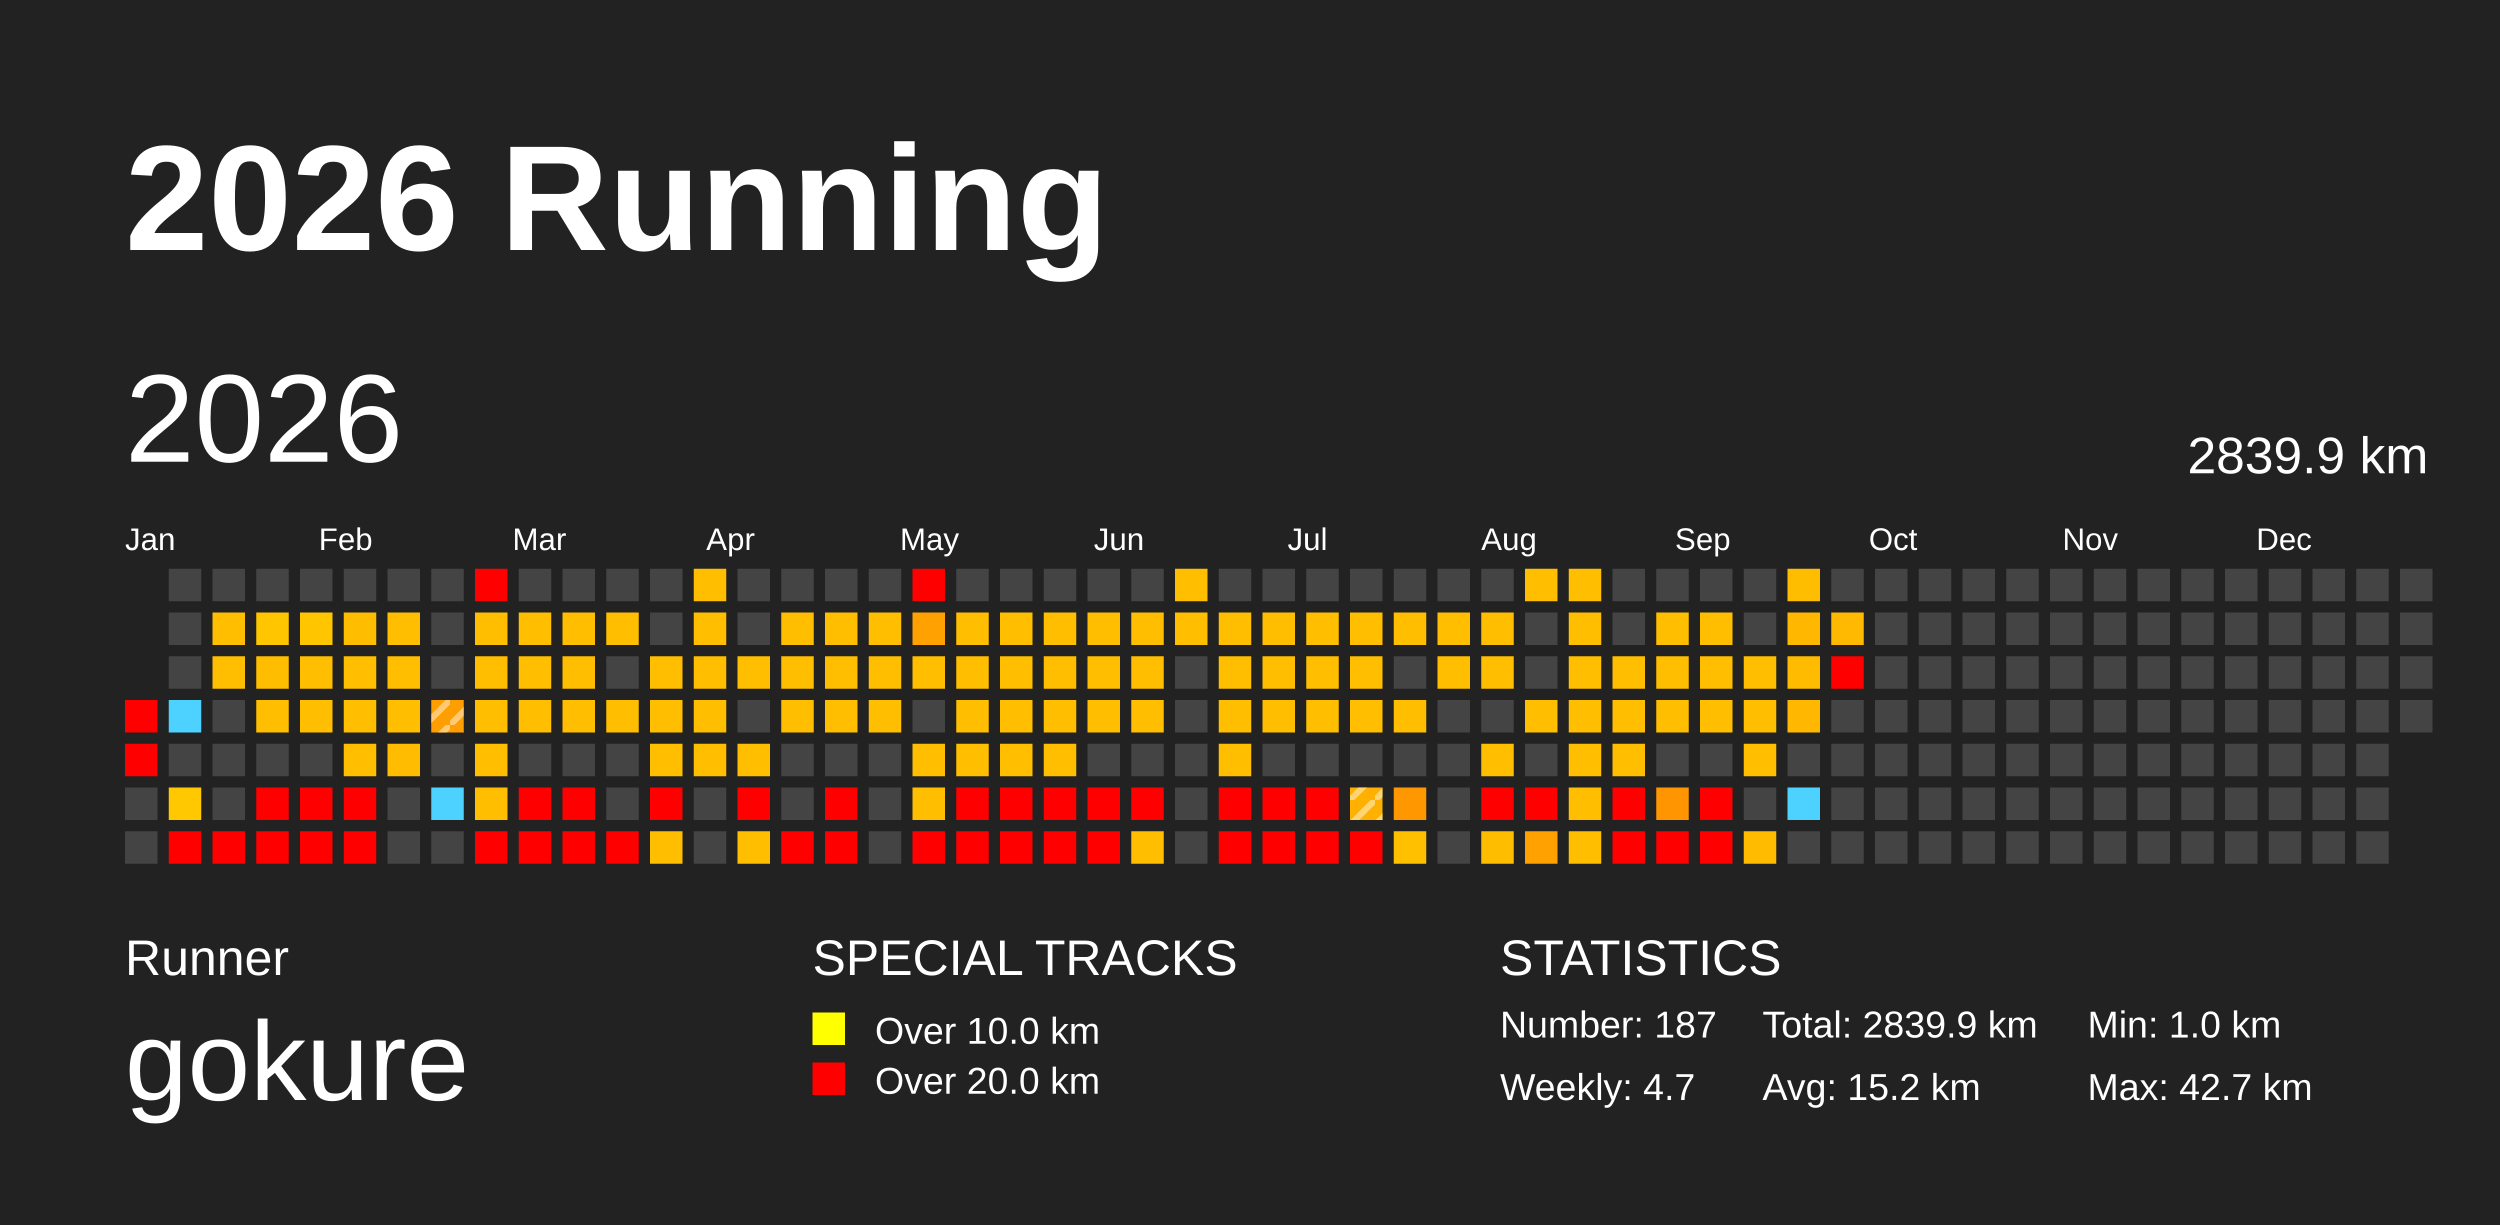
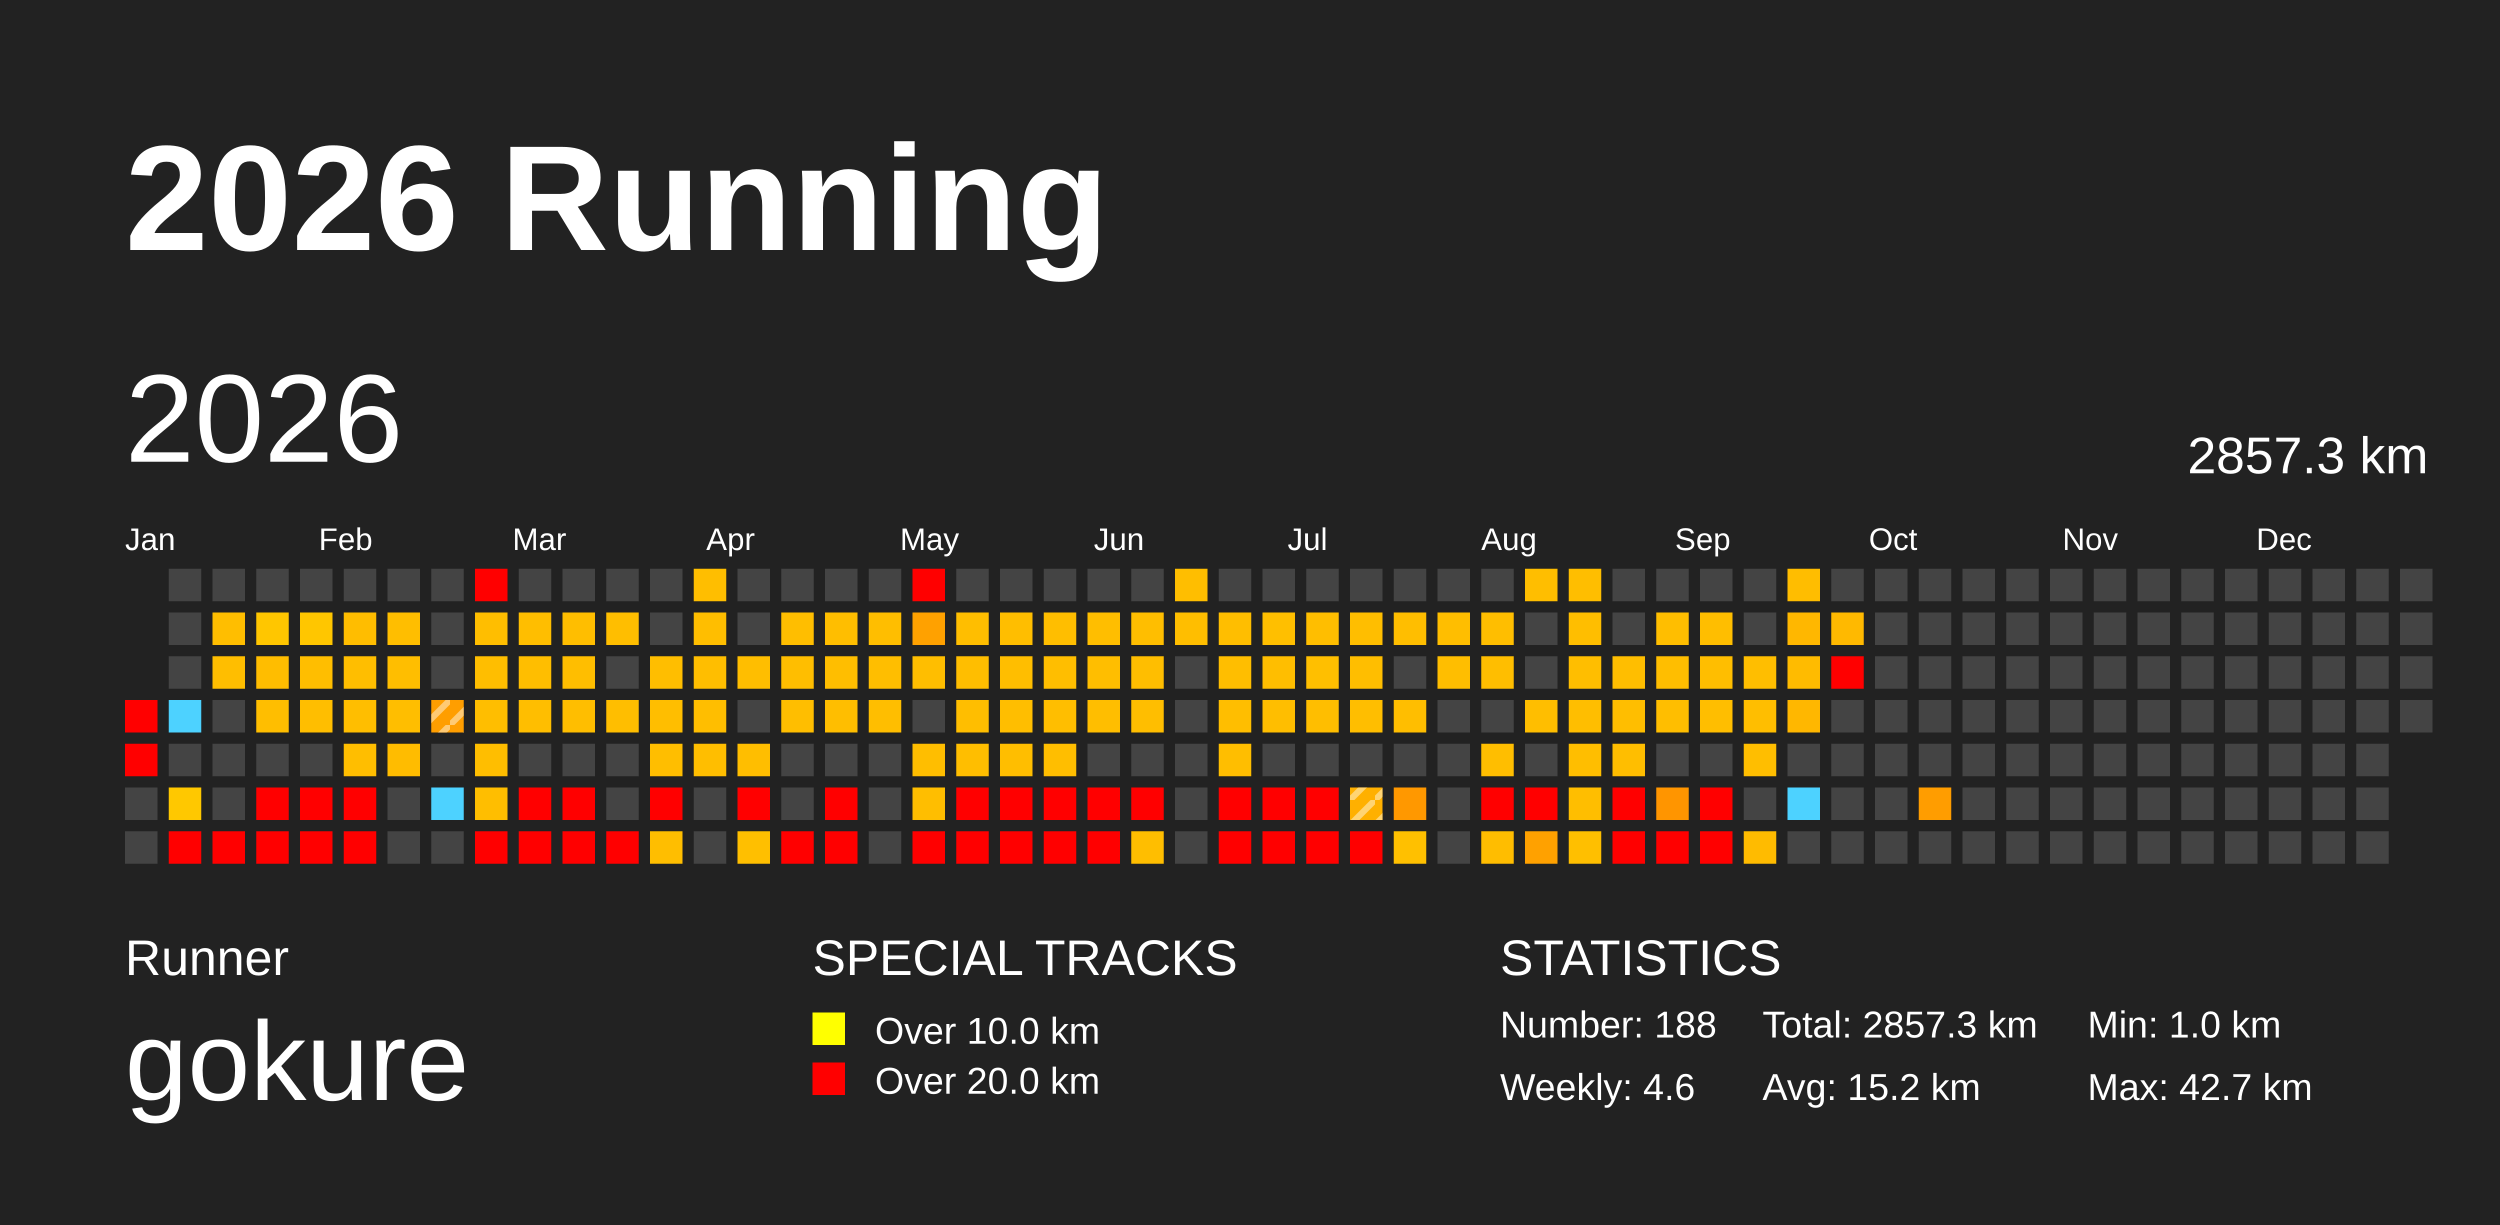
<svg xmlns="http://www.w3.org/2000/svg" baseProfile="full" height="98mm" version="1.1" viewBox="0,0,200,98" width="200mm">
  <defs>
    <pattern height="2" id="indoor-stripe" patternUnits="userSpaceOnUse" width="2">
      <line stroke="white" stroke-opacity="0.45" stroke-width="0.5" x1="0" x2="2" y1="2" y2="0" />
    </pattern>
  </defs>
  <rect fill="#222222" height="98" width="200" x="0" y="0" />
  <text fill="#FFFFFF" style="font-size:12px; font-family:Arial; font-weight:bold;" x="10" y="20">2026 Running</text>
  <text fill="#FFFFFF" style="font-size:4px; font-family:Arial" x="10" y="78">Runner</text>
  <text fill="#FFFFFF" style="font-size:9px; font-family:Arial" x="10" y="88">gokure</text>
  <text fill="#FFFFFF" style="font-size:4px; font-family:Arial" x="65" y="78">SPECIAL TRACKS</text>
  <rect fill="yellow" height="2.6" width="2.6" x="65" y="81" />
  <text fill="#FFFFFF" style="font-size:3px; font-family:Arial" x="70" y="83.5">Over 10.0 km</text>
  <rect fill="red" height="2.6" width="2.6" x="65" y="85" />
  <text fill="#FFFFFF" style="font-size:3px; font-family:Arial" x="70" y="87.5">Over 20.0 km</text>
  <text fill="#FFFFFF" style="font-size:4px; font-family:Arial" x="120" y="78">STATISTICS</text>
-   <text fill="#FFFFFF" style="font-size:3px; font-family:Arial" x="120" y="83">Number: 187</text>
-   <text fill="#FFFFFF" style="font-size:3px; font-family:Arial" x="120" y="88">Weekly: 4.7</text>
-   <text fill="#FFFFFF" style="font-size:3px; font-family:Arial" x="141" y="83">Total: 2839.9 km</text>
+   <text fill="#FFFFFF" style="font-size:3px; font-family:Arial" x="120" y="83">Number: 188</text>
+   <text fill="#FFFFFF" style="font-size:3px; font-family:Arial" x="120" y="88">Weekly: 4.6</text>
+   <text fill="#FFFFFF" style="font-size:3px; font-family:Arial" x="141" y="83">Total: 2857.3 km</text>
  <text fill="#FFFFFF" style="font-size:3px; font-family:Arial" x="141" y="88">Avg: 15.2 km</text>
  <text fill="#FFFFFF" style="font-size:3px; font-family:Arial" x="167" y="83">Min: 1.0 km</text>
  <text fill="#FFFFFF" style="font-size:3px; font-family:Arial" x="167" y="88">Max: 42.7 km</text>
  <text dominant-baseline="hanging" fill="#FFFFFF" style="font-size:10.0px; font-family:Arial;" x="10" y="30">2026</text>
-   <text dominant-baseline="hanging" fill="#FFFFFF" style="font-size:4.125px; font-family:Arial;" x="175" y="35">2839.9 km</text>
+   <text dominant-baseline="hanging" fill="#FFFFFF" style="font-size:4.125px; font-family:Arial;" x="175" y="35">2857.3 km</text>
  <text fill="#FFFFFF" style="font-size:2.5px; font-family:Arial" x="10.0" y="44">Jan</text>
  <text fill="#FFFFFF" style="font-size:2.5px; font-family:Arial" x="25.5" y="44">Feb</text>
  <text fill="#FFFFFF" style="font-size:2.5px; font-family:Arial" x="41.0" y="44">Mar</text>
  <text fill="#FFFFFF" style="font-size:2.5px; font-family:Arial" x="56.5" y="44">Apr</text>
  <text fill="#FFFFFF" style="font-size:2.5px; font-family:Arial" x="72.0" y="44">May</text>
  <text fill="#FFFFFF" style="font-size:2.5px; font-family:Arial" x="87.5" y="44">Jun</text>
  <text fill="#FFFFFF" style="font-size:2.5px; font-family:Arial" x="103.0" y="44">Jul</text>
  <text fill="#FFFFFF" style="font-size:2.5px; font-family:Arial" x="118.5" y="44">Aug</text>
  <text fill="#FFFFFF" style="font-size:2.5px; font-family:Arial" x="134.0" y="44">Sep</text>
  <text fill="#FFFFFF" style="font-size:2.5px; font-family:Arial" x="149.5" y="44">Oct</text>
  <text fill="#FFFFFF" style="font-size:2.5px; font-family:Arial" x="165.0" y="44">Nov</text>
  <text fill="#FFFFFF" style="font-size:2.5px; font-family:Arial" x="180.5" y="44">Dec</text>
  <rect fill="red" height="2.6" width="2.6" x="10.0" y="56.0" />
  <rect fill="red" height="2.6" width="2.6" x="10.0" y="59.5" />
  <rect fill="#444444" height="2.6" width="2.6" x="10.0" y="63.0" />
  <rect fill="#444444" height="2.6" width="2.6" x="10.0" y="66.5" />
  <rect fill="#444444" height="2.6" width="2.6" x="13.5" y="45.5" />
  <rect fill="#444444" height="2.6" width="2.6" x="13.5" y="49.0" />
  <rect fill="#444444" height="2.6" width="2.6" x="13.5" y="52.5" />
  <rect fill="#4dd2ff" height="2.6" width="2.6" x="13.5" y="56.0" />
  <rect fill="#444444" height="2.6" width="2.6" x="13.5" y="59.5" />
  <rect fill="#ffc800" height="2.6" width="2.6" x="13.5" y="63.0" />
  <rect fill="red" height="2.6" width="2.6" x="13.5" y="66.5" />
  <rect fill="#444444" height="2.6" width="2.6" x="17.0" y="45.5" />
  <rect fill="#ffbe00" height="2.6" width="2.6" x="17.0" y="49.0" />
  <rect fill="#ffbe00" height="2.6" width="2.6" x="17.0" y="52.5" />
  <rect fill="#444444" height="2.6" width="2.6" x="17.0" y="56.0" />
  <rect fill="#444444" height="2.6" width="2.6" x="17.0" y="59.5" />
  <rect fill="#444444" height="2.6" width="2.6" x="17.0" y="63.0" />
  <rect fill="red" height="2.6" width="2.6" x="17.0" y="66.5" />
  <rect fill="#444444" height="2.6" width="2.6" x="20.5" y="45.5" />
  <rect fill="#ffc600" height="2.6" width="2.6" x="20.5" y="49.0" />
  <rect fill="#ffbd00" height="2.6" width="2.6" x="20.5" y="52.5" />
  <rect fill="#ffbe00" height="2.6" width="2.6" x="20.5" y="56.0" />
  <rect fill="#444444" height="2.6" width="2.6" x="20.5" y="59.5" />
  <rect fill="red" height="2.6" width="2.6" x="20.5" y="63.0" />
  <rect fill="red" height="2.6" width="2.6" x="20.5" y="66.5" />
  <rect fill="#444444" height="2.6" width="2.6" x="24.0" y="45.5" />
  <rect fill="#ffc600" height="2.6" width="2.6" x="24.0" y="49.0" />
  <rect fill="#ffbe00" height="2.6" width="2.6" x="24.0" y="52.5" />
  <rect fill="#ffbe00" height="2.6" width="2.6" x="24.0" y="56.0" />
  <rect fill="#444444" height="2.6" width="2.6" x="24.0" y="59.5" />
  <rect fill="red" height="2.6" width="2.6" x="24.0" y="63.0" />
  <rect fill="red" height="2.6" width="2.6" x="24.0" y="66.5" />
  <rect fill="#444444" height="2.6" width="2.6" x="27.5" y="45.5" />
  <rect fill="#ffbd00" height="2.6" width="2.6" x="27.5" y="49.0" />
  <rect fill="#ffbe00" height="2.6" width="2.6" x="27.5" y="52.5" />
  <rect fill="#ffbe00" height="2.6" width="2.6" x="27.5" y="56.0" />
  <rect fill="#ffbe00" height="2.6" width="2.6" x="27.5" y="59.5" />
  <rect fill="red" height="2.6" width="2.6" x="27.5" y="63.0" />
  <rect fill="red" height="2.6" width="2.6" x="27.5" y="66.5" />
  <rect fill="#444444" height="2.6" width="2.6" x="31.0" y="45.5" />
  <rect fill="#ffbe00" height="2.6" width="2.6" x="31.0" y="49.0" />
  <rect fill="#ffbe00" height="2.6" width="2.6" x="31.0" y="52.5" />
  <rect fill="#ffbe00" height="2.6" width="2.6" x="31.0" y="56.0" />
  <rect fill="#ffbc00" height="2.6" width="2.6" x="31.0" y="59.5" />
  <rect fill="#444444" height="2.6" width="2.6" x="31.0" y="63.0" />
  <rect fill="#444444" height="2.6" width="2.6" x="31.0" y="66.5" />
  <rect fill="#444444" height="2.6" width="2.6" x="34.5" y="45.5" />
  <rect fill="#444444" height="2.6" width="2.6" x="34.5" y="49.0" />
  <rect fill="#444444" height="2.6" width="2.6" x="34.5" y="52.5" />
  <rect fill="#ff9e00" height="2.6" width="2.6" x="34.5" y="56.0" />
  <rect fill="url(#indoor-stripe)" height="2.6" style="pointer-events: none;" width="2.6" x="34.5" y="56.0" />
  <rect fill="#444444" height="2.6" width="2.6" x="34.5" y="59.5" />
  <rect fill="#4dd2ff" height="2.6" width="2.6" x="34.5" y="63.0" />
  <rect fill="#444444" height="2.6" width="2.6" x="34.5" y="66.5" />
  <rect fill="red" height="2.6" width="2.6" x="38.0" y="45.5" />
  <rect fill="#ffbe00" height="2.6" width="2.6" x="38.0" y="49.0" />
  <rect fill="#ffbe00" height="2.6" width="2.6" x="38.0" y="52.5" />
  <rect fill="#ffbe00" height="2.6" width="2.6" x="38.0" y="56.0" />
  <rect fill="#ffbe00" height="2.6" width="2.6" x="38.0" y="59.5" />
  <rect fill="#ffbe00" height="2.6" width="2.6" x="38.0" y="63.0" />
  <rect fill="red" height="2.6" width="2.6" x="38.0" y="66.5" />
  <rect fill="#444444" height="2.6" width="2.6" x="41.5" y="45.5" />
  <rect fill="#ffbe00" height="2.6" width="2.6" x="41.5" y="49.0" />
  <rect fill="#ffbe00" height="2.6" width="2.6" x="41.5" y="52.5" />
  <rect fill="#ffbe00" height="2.6" width="2.6" x="41.5" y="56.0" />
  <rect fill="#444444" height="2.6" width="2.6" x="41.5" y="59.5" />
  <rect fill="red" height="2.6" width="2.6" x="41.5" y="63.0" />
  <rect fill="red" height="2.6" width="2.6" x="41.5" y="66.5" />
  <rect fill="#444444" height="2.6" width="2.6" x="45.0" y="45.5" />
  <rect fill="#ffbe00" height="2.6" width="2.6" x="45.0" y="49.0" />
  <rect fill="#ffbe00" height="2.6" width="2.6" x="45.0" y="52.5" />
  <rect fill="#ffbe00" height="2.6" width="2.6" x="45.0" y="56.0" />
  <rect fill="#444444" height="2.6" width="2.6" x="45.0" y="59.5" />
  <rect fill="red" height="2.6" width="2.6" x="45.0" y="63.0" />
  <rect fill="red" height="2.6" width="2.6" x="45.0" y="66.5" />
  <rect fill="#444444" height="2.6" width="2.6" x="48.5" y="45.5" />
  <rect fill="#ffbe00" height="2.6" width="2.6" x="48.5" y="49.0" />
  <rect fill="#444444" height="2.6" width="2.6" x="48.5" y="52.5" />
  <rect fill="#ffbe00" height="2.6" width="2.6" x="48.5" y="56.0" />
  <rect fill="#444444" height="2.6" width="2.6" x="48.5" y="59.5" />
  <rect fill="#444444" height="2.6" width="2.6" x="48.5" y="63.0" />
  <rect fill="red" height="2.6" width="2.6" x="48.5" y="66.5" />
  <rect fill="#444444" height="2.6" width="2.6" x="52.0" y="45.5" />
  <rect fill="#444444" height="2.6" width="2.6" x="52.0" y="49.0" />
  <rect fill="#ffbe00" height="2.6" width="2.6" x="52.0" y="52.5" />
  <rect fill="#ffbe00" height="2.6" width="2.6" x="52.0" y="56.0" />
  <rect fill="#ffbe00" height="2.6" width="2.6" x="52.0" y="59.5" />
  <rect fill="red" height="2.6" width="2.6" x="52.0" y="63.0" />
  <rect fill="#ffbe00" height="2.6" width="2.6" x="52.0" y="66.5" />
  <rect fill="#ffbe00" height="2.6" width="2.6" x="55.5" y="45.5" />
  <rect fill="#ffbe00" height="2.6" width="2.6" x="55.5" y="49.0" />
  <rect fill="#ffbe00" height="2.6" width="2.6" x="55.5" y="52.5" />
  <rect fill="#ffbe00" height="2.6" width="2.6" x="55.5" y="56.0" />
  <rect fill="#ffbe00" height="2.6" width="2.6" x="55.5" y="59.5" />
  <rect fill="#444444" height="2.6" width="2.6" x="55.5" y="63.0" />
  <rect fill="#444444" height="2.6" width="2.6" x="55.5" y="66.5" />
  <rect fill="#444444" height="2.6" width="2.6" x="59.0" y="45.5" />
  <rect fill="#444444" height="2.6" width="2.6" x="59.0" y="49.0" />
  <rect fill="#ffbe00" height="2.6" width="2.6" x="59.0" y="52.5" />
  <rect fill="#444444" height="2.6" width="2.6" x="59.0" y="56.0" />
  <rect fill="#ffbe00" height="2.6" width="2.6" x="59.0" y="59.5" />
  <rect fill="red" height="2.6" width="2.6" x="59.0" y="63.0" />
  <rect fill="#ffbf00" height="2.6" width="2.6" x="59.0" y="66.5" />
  <rect fill="#444444" height="2.6" width="2.6" x="62.5" y="45.5" />
  <rect fill="#ffbe00" height="2.6" width="2.6" x="62.5" y="49.0" />
  <rect fill="#ffbe00" height="2.6" width="2.6" x="62.5" y="52.5" />
  <rect fill="#ffbe00" height="2.6" width="2.6" x="62.5" y="56.0" />
  <rect fill="#444444" height="2.6" width="2.6" x="62.5" y="59.5" />
  <rect fill="#444444" height="2.6" width="2.6" x="62.5" y="63.0" />
  <rect fill="red" height="2.6" width="2.6" x="62.5" y="66.5" />
  <rect fill="#444444" height="2.6" width="2.6" x="66.0" y="45.5" />
  <rect fill="#ffbe00" height="2.6" width="2.6" x="66.0" y="49.0" />
  <rect fill="#ffbe00" height="2.6" width="2.6" x="66.0" y="52.5" />
  <rect fill="#ffbe00" height="2.6" width="2.6" x="66.0" y="56.0" />
  <rect fill="#444444" height="2.6" width="2.6" x="66.0" y="59.5" />
  <rect fill="red" height="2.6" width="2.6" x="66.0" y="63.0" />
  <rect fill="red" height="2.6" width="2.6" x="66.0" y="66.5" />
  <rect fill="#444444" height="2.6" width="2.6" x="69.5" y="45.5" />
  <rect fill="#ffbe00" height="2.6" width="2.6" x="69.5" y="49.0" />
  <rect fill="#ffbe00" height="2.6" width="2.6" x="69.5" y="52.5" />
  <rect fill="#ffbe00" height="2.6" width="2.6" x="69.5" y="56.0" />
  <rect fill="#444444" height="2.6" width="2.6" x="69.5" y="59.5" />
  <rect fill="#444444" height="2.6" width="2.6" x="69.5" y="63.0" />
  <rect fill="#444444" height="2.6" width="2.6" x="69.5" y="66.5" />
  <rect fill="red" height="2.6" width="2.6" x="73.0" y="45.5" />
  <rect fill="#ffa100" height="2.6" width="2.6" x="73.0" y="49.0" />
  <rect fill="#ffbe00" height="2.6" width="2.6" x="73.0" y="52.5" />
  <rect fill="#444444" height="2.6" width="2.6" x="73.0" y="56.0" />
  <rect fill="#ffbe00" height="2.6" width="2.6" x="73.0" y="59.5" />
  <rect fill="#ffbe00" height="2.6" width="2.6" x="73.0" y="63.0" />
  <rect fill="red" height="2.6" width="2.6" x="73.0" y="66.5" />
  <rect fill="#444444" height="2.6" width="2.6" x="76.5" y="45.5" />
  <rect fill="#ffbe00" height="2.6" width="2.6" x="76.5" y="49.0" />
  <rect fill="#ffbe00" height="2.6" width="2.6" x="76.5" y="52.5" />
  <rect fill="#ffbe00" height="2.6" width="2.6" x="76.5" y="56.0" />
  <rect fill="#ffbe00" height="2.6" width="2.6" x="76.5" y="59.5" />
  <rect fill="red" height="2.6" width="2.6" x="76.5" y="63.0" />
  <rect fill="red" height="2.6" width="2.6" x="76.5" y="66.5" />
  <rect fill="#444444" height="2.6" width="2.6" x="80.0" y="45.5" />
  <rect fill="#ffbe00" height="2.6" width="2.6" x="80.0" y="49.0" />
  <rect fill="#ffbe00" height="2.6" width="2.6" x="80.0" y="52.5" />
  <rect fill="#ffbe00" height="2.6" width="2.6" x="80.0" y="56.0" />
  <rect fill="#ffbe00" height="2.6" width="2.6" x="80.0" y="59.5" />
  <rect fill="red" height="2.6" width="2.6" x="80.0" y="63.0" />
  <rect fill="red" height="2.6" width="2.6" x="80.0" y="66.5" />
  <rect fill="#444444" height="2.6" width="2.6" x="83.5" y="45.5" />
  <rect fill="#ffbe00" height="2.6" width="2.6" x="83.5" y="49.0" />
  <rect fill="#ffbe00" height="2.6" width="2.6" x="83.5" y="52.5" />
  <rect fill="#ffbe00" height="2.6" width="2.6" x="83.5" y="56.0" />
  <rect fill="#ffbe00" height="2.6" width="2.6" x="83.5" y="59.5" />
  <rect fill="red" height="2.6" width="2.6" x="83.5" y="63.0" />
  <rect fill="red" height="2.6" width="2.6" x="83.5" y="66.5" />
  <rect fill="#444444" height="2.6" width="2.6" x="87.0" y="45.5" />
  <rect fill="#ffbe00" height="2.6" width="2.6" x="87.0" y="49.0" />
  <rect fill="#ffbe00" height="2.6" width="2.6" x="87.0" y="52.5" />
  <rect fill="#ffbe00" height="2.6" width="2.6" x="87.0" y="56.0" />
  <rect fill="#444444" height="2.6" width="2.6" x="87.0" y="59.5" />
  <rect fill="red" height="2.6" width="2.6" x="87.0" y="63.0" />
  <rect fill="red" height="2.6" width="2.6" x="87.0" y="66.5" />
  <rect fill="#444444" height="2.6" width="2.6" x="90.5" y="45.5" />
  <rect fill="#ffbe00" height="2.6" width="2.6" x="90.5" y="49.0" />
  <rect fill="#ffbe00" height="2.6" width="2.6" x="90.5" y="52.5" />
  <rect fill="#ffbe00" height="2.6" width="2.6" x="90.5" y="56.0" />
  <rect fill="#444444" height="2.6" width="2.6" x="90.5" y="59.5" />
  <rect fill="red" height="2.6" width="2.6" x="90.5" y="63.0" />
  <rect fill="#ffbe00" height="2.6" width="2.6" x="90.5" y="66.5" />
  <rect fill="#ffbe00" height="2.6" width="2.6" x="94.0" y="45.5" />
  <rect fill="#ffbe00" height="2.6" width="2.6" x="94.0" y="49.0" />
  <rect fill="#444444" height="2.6" width="2.6" x="94.0" y="52.5" />
  <rect fill="#444444" height="2.6" width="2.6" x="94.0" y="56.0" />
  <rect fill="#444444" height="2.6" width="2.6" x="94.0" y="59.5" />
  <rect fill="#444444" height="2.6" width="2.6" x="94.0" y="63.0" />
  <rect fill="#444444" height="2.6" width="2.6" x="94.0" y="66.5" />
  <rect fill="#444444" height="2.6" width="2.6" x="97.5" y="45.5" />
  <rect fill="#ffbe00" height="2.6" width="2.6" x="97.5" y="49.0" />
  <rect fill="#ffbe00" height="2.6" width="2.6" x="97.5" y="52.5" />
  <rect fill="#ffbe00" height="2.6" width="2.6" x="97.5" y="56.0" />
  <rect fill="#ffbe00" height="2.6" width="2.6" x="97.5" y="59.5" />
  <rect fill="red" height="2.6" width="2.6" x="97.5" y="63.0" />
  <rect fill="red" height="2.6" width="2.6" x="97.5" y="66.5" />
  <rect fill="#444444" height="2.6" width="2.6" x="101.0" y="45.5" />
  <rect fill="#ffbf00" height="2.6" width="2.6" x="101.0" y="49.0" />
  <rect fill="#ffbe00" height="2.6" width="2.6" x="101.0" y="52.5" />
  <rect fill="#ffbe00" height="2.6" width="2.6" x="101.0" y="56.0" />
  <rect fill="#444444" height="2.6" width="2.6" x="101.0" y="59.5" />
  <rect fill="red" height="2.6" width="2.6" x="101.0" y="63.0" />
  <rect fill="red" height="2.6" width="2.6" x="101.0" y="66.5" />
  <rect fill="#444444" height="2.6" width="2.6" x="104.5" y="45.5" />
  <rect fill="#ffbe00" height="2.6" width="2.6" x="104.5" y="49.0" />
  <rect fill="#ffbf00" height="2.6" width="2.6" x="104.5" y="52.5" />
  <rect fill="#ffbe00" height="2.6" width="2.6" x="104.5" y="56.0" />
  <rect fill="#444444" height="2.6" width="2.6" x="104.5" y="59.5" />
  <rect fill="red" height="2.6" width="2.6" x="104.5" y="63.0" />
  <rect fill="red" height="2.6" width="2.6" x="104.5" y="66.5" />
  <rect fill="#444444" height="2.6" width="2.6" x="108.0" y="45.5" />
  <rect fill="#ffbe00" height="2.6" width="2.6" x="108.0" y="49.0" />
  <rect fill="#ffbe00" height="2.6" width="2.6" x="108.0" y="52.5" />
  <rect fill="#ffbe00" height="2.6" width="2.6" x="108.0" y="56.0" />
  <rect fill="#444444" height="2.6" width="2.6" x="108.0" y="59.5" />
  <rect fill="#ffb000" height="2.6" width="2.6" x="108.0" y="63.0" />
  <rect fill="url(#indoor-stripe)" height="2.6" style="pointer-events: none;" width="2.6" x="108.0" y="63.0" />
  <rect fill="red" height="2.6" width="2.6" x="108.0" y="66.5" />
  <rect fill="#444444" height="2.6" width="2.6" x="111.5" y="45.5" />
  <rect fill="#ffbe00" height="2.6" width="2.6" x="111.5" y="49.0" />
  <rect fill="#444444" height="2.6" width="2.6" x="111.5" y="52.5" />
  <rect fill="#ffbe00" height="2.6" width="2.6" x="111.5" y="56.0" />
  <rect fill="#444444" height="2.6" width="2.6" x="111.5" y="59.5" />
  <rect fill="#ff9800" height="2.6" width="2.6" x="111.5" y="63.0" />
  <rect fill="#ffc000" height="2.6" width="2.6" x="111.5" y="66.5" />
  <rect fill="#444444" height="2.6" width="2.6" x="115.0" y="45.5" />
  <rect fill="#ffbe00" height="2.6" width="2.6" x="115.0" y="49.0" />
  <rect fill="#ffbe00" height="2.6" width="2.6" x="115.0" y="52.5" />
  <rect fill="#444444" height="2.6" width="2.6" x="115.0" y="56.0" />
  <rect fill="#444444" height="2.6" width="2.6" x="115.0" y="59.5" />
  <rect fill="#444444" height="2.6" width="2.6" x="115.0" y="63.0" />
  <rect fill="#444444" height="2.6" width="2.6" x="115.0" y="66.5" />
  <rect fill="#444444" height="2.6" width="2.6" x="118.5" y="45.5" />
  <rect fill="#ffbe00" height="2.6" width="2.6" x="118.5" y="49.0" />
  <rect fill="#ffbe00" height="2.6" width="2.6" x="118.5" y="52.5" />
  <rect fill="#444444" height="2.6" width="2.6" x="118.5" y="56.0" />
  <rect fill="#ffbe00" height="2.6" width="2.6" x="118.5" y="59.5" />
  <rect fill="red" height="2.6" width="2.6" x="118.5" y="63.0" />
  <rect fill="#ffbd00" height="2.6" width="2.6" x="118.5" y="66.5" />
  <rect fill="#ffbe00" height="2.6" width="2.6" x="122.0" y="45.5" />
  <rect fill="#444444" height="2.6" width="2.6" x="122.0" y="49.0" />
  <rect fill="#444444" height="2.6" width="2.6" x="122.0" y="52.5" />
  <rect fill="#ffbe00" height="2.6" width="2.6" x="122.0" y="56.0" />
  <rect fill="#444444" height="2.6" width="2.6" x="122.0" y="59.5" />
  <rect fill="red" height="2.6" width="2.6" x="122.0" y="63.0" />
  <rect fill="#ffa100" height="2.6" width="2.6" x="122.0" y="66.5" />
  <rect fill="#ffbe00" height="2.6" width="2.6" x="125.5" y="45.5" />
  <rect fill="#ffbe00" height="2.6" width="2.6" x="125.5" y="49.0" />
  <rect fill="#ffbe00" height="2.6" width="2.6" x="125.5" y="52.5" />
  <rect fill="#ffbe00" height="2.6" width="2.6" x="125.5" y="56.0" />
  <rect fill="#ffbe00" height="2.6" width="2.6" x="125.5" y="59.5" />
  <rect fill="#ffbe00" height="2.6" width="2.6" x="125.5" y="63.0" />
  <rect fill="#ffbf00" height="2.6" width="2.6" x="125.5" y="66.5" />
  <rect fill="#444444" height="2.6" width="2.6" x="129.0" y="45.5" />
  <rect fill="#444444" height="2.6" width="2.6" x="129.0" y="49.0" />
  <rect fill="#ffbe00" height="2.6" width="2.6" x="129.0" y="52.5" />
  <rect fill="#ffbe00" height="2.6" width="2.6" x="129.0" y="56.0" />
  <rect fill="#ffbe00" height="2.6" width="2.6" x="129.0" y="59.5" />
  <rect fill="red" height="2.6" width="2.6" x="129.0" y="63.0" />
  <rect fill="red" height="2.6" width="2.6" x="129.0" y="66.5" />
  <rect fill="#444444" height="2.6" width="2.6" x="132.5" y="45.5" />
  <rect fill="#ffbe00" height="2.6" width="2.6" x="132.5" y="49.0" />
  <rect fill="#ffbe00" height="2.6" width="2.6" x="132.5" y="52.5" />
  <rect fill="#ffbe00" height="2.6" width="2.6" x="132.5" y="56.0" />
  <rect fill="#444444" height="2.6" width="2.6" x="132.5" y="59.5" />
  <rect fill="#ff9500" height="2.6" width="2.6" x="132.5" y="63.0" />
  <rect fill="red" height="2.6" width="2.6" x="132.5" y="66.5" />
  <rect fill="#444444" height="2.6" width="2.6" x="136.0" y="45.5" />
  <rect fill="#ffbe00" height="2.6" width="2.6" x="136.0" y="49.0" />
  <rect fill="#ffbe00" height="2.6" width="2.6" x="136.0" y="52.5" />
  <rect fill="#ffbe00" height="2.6" width="2.6" x="136.0" y="56.0" />
  <rect fill="#444444" height="2.6" width="2.6" x="136.0" y="59.5" />
  <rect fill="red" height="2.6" width="2.6" x="136.0" y="63.0" />
  <rect fill="red" height="2.6" width="2.6" x="136.0" y="66.5" />
  <rect fill="#444444" height="2.6" width="2.6" x="139.5" y="45.5" />
  <rect fill="#444444" height="2.6" width="2.6" x="139.5" y="49.0" />
  <rect fill="#ffbe00" height="2.6" width="2.6" x="139.5" y="52.5" />
  <rect fill="#ffbe00" height="2.6" width="2.6" x="139.5" y="56.0" />
  <rect fill="#ffbe00" height="2.6" width="2.6" x="139.5" y="59.5" />
  <rect fill="#444444" height="2.6" width="2.6" x="139.5" y="63.0" />
  <rect fill="#ffbb00" height="2.6" width="2.6" x="139.5" y="66.5" />
  <rect fill="#ffbd00" height="2.6" width="2.6" x="143.0" y="45.5" />
  <rect fill="#ffb700" height="2.6" width="2.6" x="143.0" y="49.0" />
  <rect fill="#ffbb00" height="2.6" width="2.6" x="143.0" y="52.5" />
  <rect fill="#ffb700" height="2.6" width="2.6" x="143.0" y="56.0" />
  <rect fill="#444444" height="2.6" width="2.6" x="143.0" y="59.5" />
  <rect fill="#4dd2ff" height="2.6" width="2.6" x="143.0" y="63.0" />
  <rect fill="#444444" height="2.6" width="2.6" x="143.0" y="66.5" />
  <rect fill="#444444" height="2.6" width="2.6" x="146.5" y="45.5" />
  <rect fill="#ffb900" height="2.6" width="2.6" x="146.5" y="49.0" />
  <rect fill="red" height="2.6" width="2.6" x="146.5" y="52.5" />
  <rect fill="#444444" height="2.6" width="2.6" x="146.5" y="56.0" />
  <rect fill="#444444" height="2.6" width="2.6" x="146.5" y="59.5" />
  <rect fill="#444444" height="2.6" width="2.6" x="146.5" y="63.0" />
  <rect fill="#444444" height="2.6" width="2.6" x="146.5" y="66.5" />
  <rect fill="#444444" height="2.6" width="2.6" x="150.0" y="45.5" />
  <rect fill="#444444" height="2.6" width="2.6" x="150.0" y="49.0" />
  <rect fill="#444444" height="2.6" width="2.6" x="150.0" y="52.5" />
  <rect fill="#444444" height="2.6" width="2.6" x="150.0" y="56.0" />
  <rect fill="#444444" height="2.6" width="2.6" x="150.0" y="59.5" />
  <rect fill="#444444" height="2.6" width="2.6" x="150.0" y="63.0" />
  <rect fill="#444444" height="2.6" width="2.6" x="150.0" y="66.5" />
  <rect fill="#444444" height="2.6" width="2.6" x="153.5" y="45.5" />
  <rect fill="#444444" height="2.6" width="2.6" x="153.5" y="49.0" />
  <rect fill="#444444" height="2.6" width="2.6" x="153.5" y="52.5" />
  <rect fill="#444444" height="2.6" width="2.6" x="153.5" y="56.0" />
  <rect fill="#444444" height="2.6" width="2.6" x="153.5" y="59.5" />
-   <rect fill="#444444" height="2.6" width="2.6" x="153.5" y="63.0" />
+   <rect fill="#ff9d00" height="2.6" width="2.6" x="153.5" y="63.0" />
  <rect fill="#444444" height="2.6" width="2.6" x="153.5" y="66.5" />
  <rect fill="#444444" height="2.6" width="2.6" x="157.0" y="45.5" />
  <rect fill="#444444" height="2.6" width="2.6" x="157.0" y="49.0" />
  <rect fill="#444444" height="2.6" width="2.6" x="157.0" y="52.5" />
  <rect fill="#444444" height="2.6" width="2.6" x="157.0" y="56.0" />
  <rect fill="#444444" height="2.6" width="2.6" x="157.0" y="59.5" />
  <rect fill="#444444" height="2.6" width="2.6" x="157.0" y="63.0" />
  <rect fill="#444444" height="2.6" width="2.6" x="157.0" y="66.5" />
  <rect fill="#444444" height="2.6" width="2.6" x="160.5" y="45.5" />
  <rect fill="#444444" height="2.6" width="2.6" x="160.5" y="49.0" />
  <rect fill="#444444" height="2.6" width="2.6" x="160.5" y="52.5" />
  <rect fill="#444444" height="2.6" width="2.6" x="160.5" y="56.0" />
  <rect fill="#444444" height="2.6" width="2.6" x="160.5" y="59.5" />
  <rect fill="#444444" height="2.6" width="2.6" x="160.5" y="63.0" />
  <rect fill="#444444" height="2.6" width="2.6" x="160.5" y="66.5" />
  <rect fill="#444444" height="2.6" width="2.6" x="164.0" y="45.5" />
  <rect fill="#444444" height="2.6" width="2.6" x="164.0" y="49.0" />
  <rect fill="#444444" height="2.6" width="2.6" x="164.0" y="52.5" />
  <rect fill="#444444" height="2.6" width="2.6" x="164.0" y="56.0" />
  <rect fill="#444444" height="2.6" width="2.6" x="164.0" y="59.5" />
  <rect fill="#444444" height="2.6" width="2.6" x="164.0" y="63.0" />
  <rect fill="#444444" height="2.6" width="2.6" x="164.0" y="66.5" />
  <rect fill="#444444" height="2.6" width="2.6" x="167.5" y="45.5" />
  <rect fill="#444444" height="2.6" width="2.6" x="167.5" y="49.0" />
  <rect fill="#444444" height="2.6" width="2.6" x="167.5" y="52.5" />
  <rect fill="#444444" height="2.6" width="2.6" x="167.5" y="56.0" />
  <rect fill="#444444" height="2.6" width="2.6" x="167.5" y="59.5" />
  <rect fill="#444444" height="2.6" width="2.6" x="167.5" y="63.0" />
  <rect fill="#444444" height="2.6" width="2.6" x="167.5" y="66.5" />
  <rect fill="#444444" height="2.6" width="2.6" x="171.0" y="45.5" />
  <rect fill="#444444" height="2.6" width="2.6" x="171.0" y="49.0" />
  <rect fill="#444444" height="2.6" width="2.6" x="171.0" y="52.5" />
  <rect fill="#444444" height="2.6" width="2.6" x="171.0" y="56.0" />
  <rect fill="#444444" height="2.6" width="2.6" x="171.0" y="59.5" />
  <rect fill="#444444" height="2.6" width="2.6" x="171.0" y="63.0" />
  <rect fill="#444444" height="2.6" width="2.6" x="171.0" y="66.5" />
  <rect fill="#444444" height="2.6" width="2.6" x="174.5" y="45.5" />
  <rect fill="#444444" height="2.6" width="2.6" x="174.5" y="49.0" />
  <rect fill="#444444" height="2.6" width="2.6" x="174.5" y="52.5" />
  <rect fill="#444444" height="2.6" width="2.6" x="174.5" y="56.0" />
  <rect fill="#444444" height="2.6" width="2.6" x="174.5" y="59.5" />
  <rect fill="#444444" height="2.6" width="2.6" x="174.5" y="63.0" />
  <rect fill="#444444" height="2.6" width="2.6" x="174.5" y="66.5" />
  <rect fill="#444444" height="2.6" width="2.6" x="178.0" y="45.5" />
  <rect fill="#444444" height="2.6" width="2.6" x="178.0" y="49.0" />
  <rect fill="#444444" height="2.6" width="2.6" x="178.0" y="52.5" />
  <rect fill="#444444" height="2.6" width="2.6" x="178.0" y="56.0" />
  <rect fill="#444444" height="2.6" width="2.6" x="178.0" y="59.5" />
  <rect fill="#444444" height="2.6" width="2.6" x="178.0" y="63.0" />
  <rect fill="#444444" height="2.6" width="2.6" x="178.0" y="66.5" />
  <rect fill="#444444" height="2.6" width="2.6" x="181.5" y="45.5" />
  <rect fill="#444444" height="2.6" width="2.6" x="181.5" y="49.0" />
  <rect fill="#444444" height="2.6" width="2.6" x="181.5" y="52.5" />
  <rect fill="#444444" height="2.6" width="2.6" x="181.5" y="56.0" />
  <rect fill="#444444" height="2.6" width="2.6" x="181.5" y="59.5" />
  <rect fill="#444444" height="2.6" width="2.6" x="181.5" y="63.0" />
  <rect fill="#444444" height="2.6" width="2.6" x="181.5" y="66.5" />
  <rect fill="#444444" height="2.6" width="2.6" x="185.0" y="45.5" />
  <rect fill="#444444" height="2.6" width="2.6" x="185.0" y="49.0" />
  <rect fill="#444444" height="2.6" width="2.6" x="185.0" y="52.5" />
  <rect fill="#444444" height="2.6" width="2.6" x="185.0" y="56.0" />
  <rect fill="#444444" height="2.6" width="2.6" x="185.0" y="59.5" />
  <rect fill="#444444" height="2.6" width="2.6" x="185.0" y="63.0" />
  <rect fill="#444444" height="2.6" width="2.6" x="185.0" y="66.5" />
  <rect fill="#444444" height="2.6" width="2.6" x="188.5" y="45.5" />
  <rect fill="#444444" height="2.6" width="2.6" x="188.5" y="49.0" />
  <rect fill="#444444" height="2.6" width="2.6" x="188.5" y="52.5" />
  <rect fill="#444444" height="2.6" width="2.6" x="188.5" y="56.0" />
  <rect fill="#444444" height="2.6" width="2.6" x="188.5" y="59.5" />
  <rect fill="#444444" height="2.6" width="2.6" x="188.5" y="63.0" />
  <rect fill="#444444" height="2.6" width="2.6" x="188.5" y="66.5" />
  <rect fill="#444444" height="2.6" width="2.6" x="192.0" y="45.5" />
  <rect fill="#444444" height="2.6" width="2.6" x="192.0" y="49.0" />
  <rect fill="#444444" height="2.6" width="2.6" x="192.0" y="52.5" />
  <rect fill="#444444" height="2.6" width="2.6" x="192.0" y="56.0" />
</svg>
